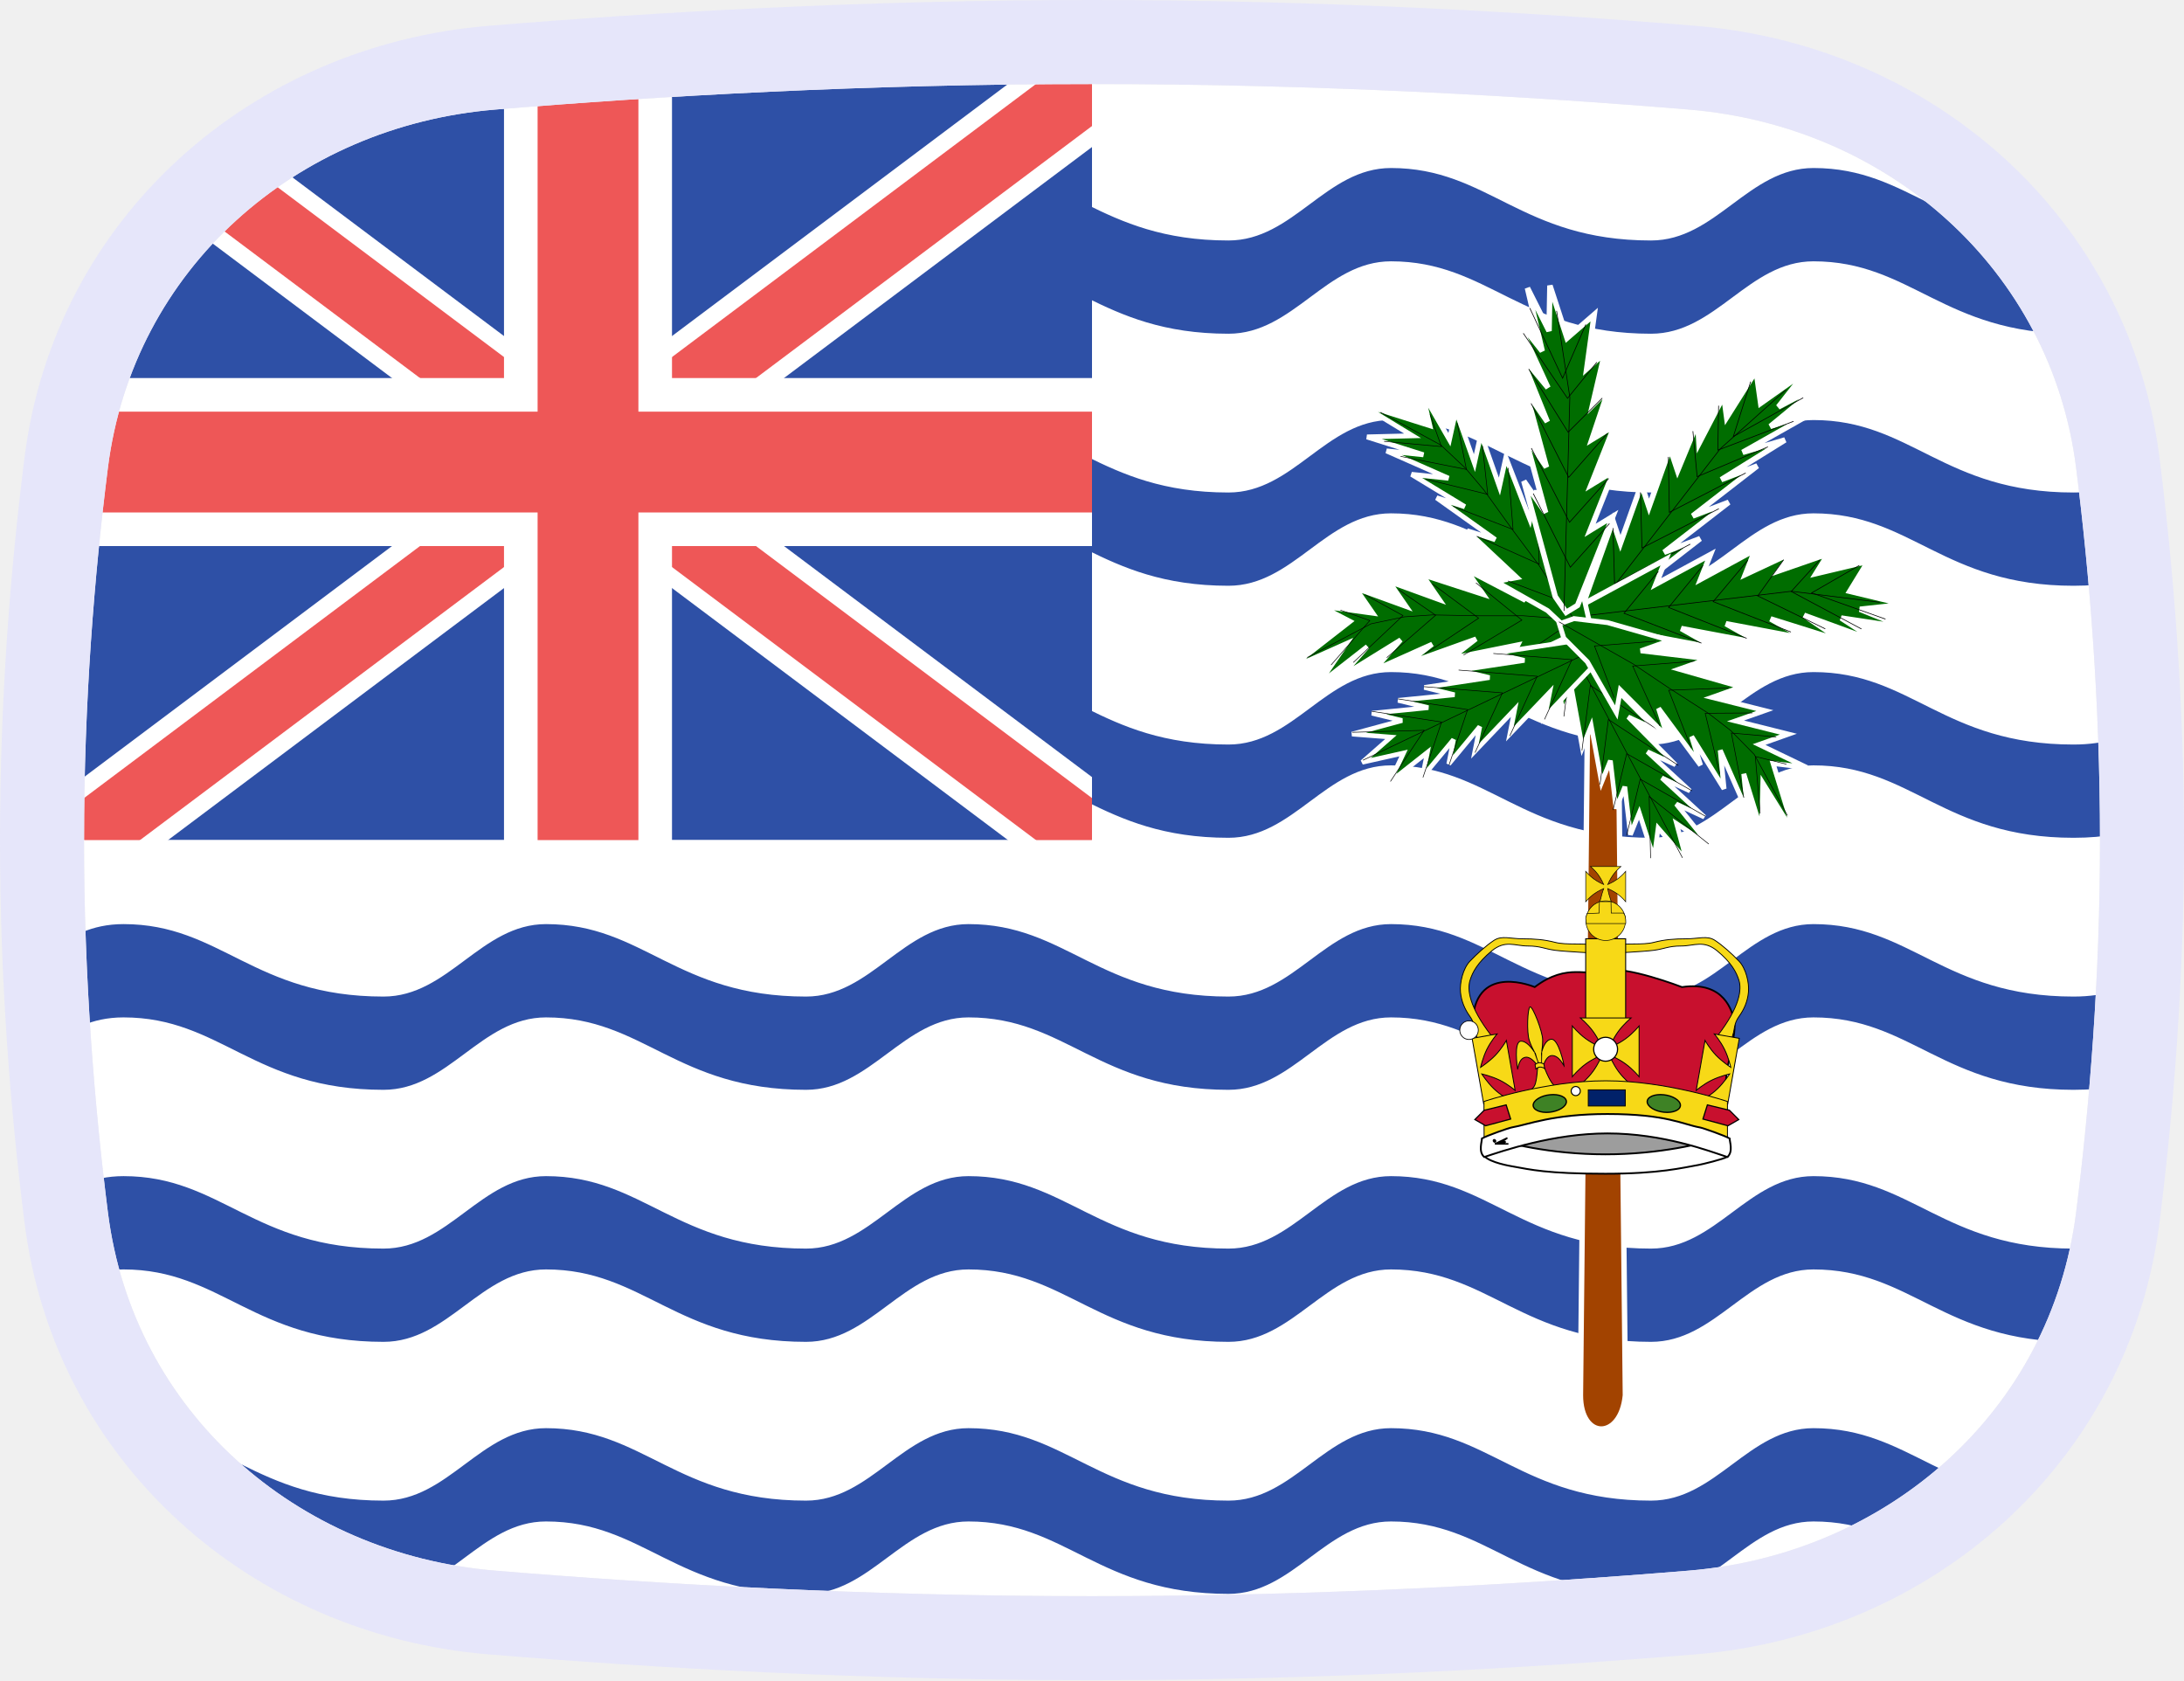
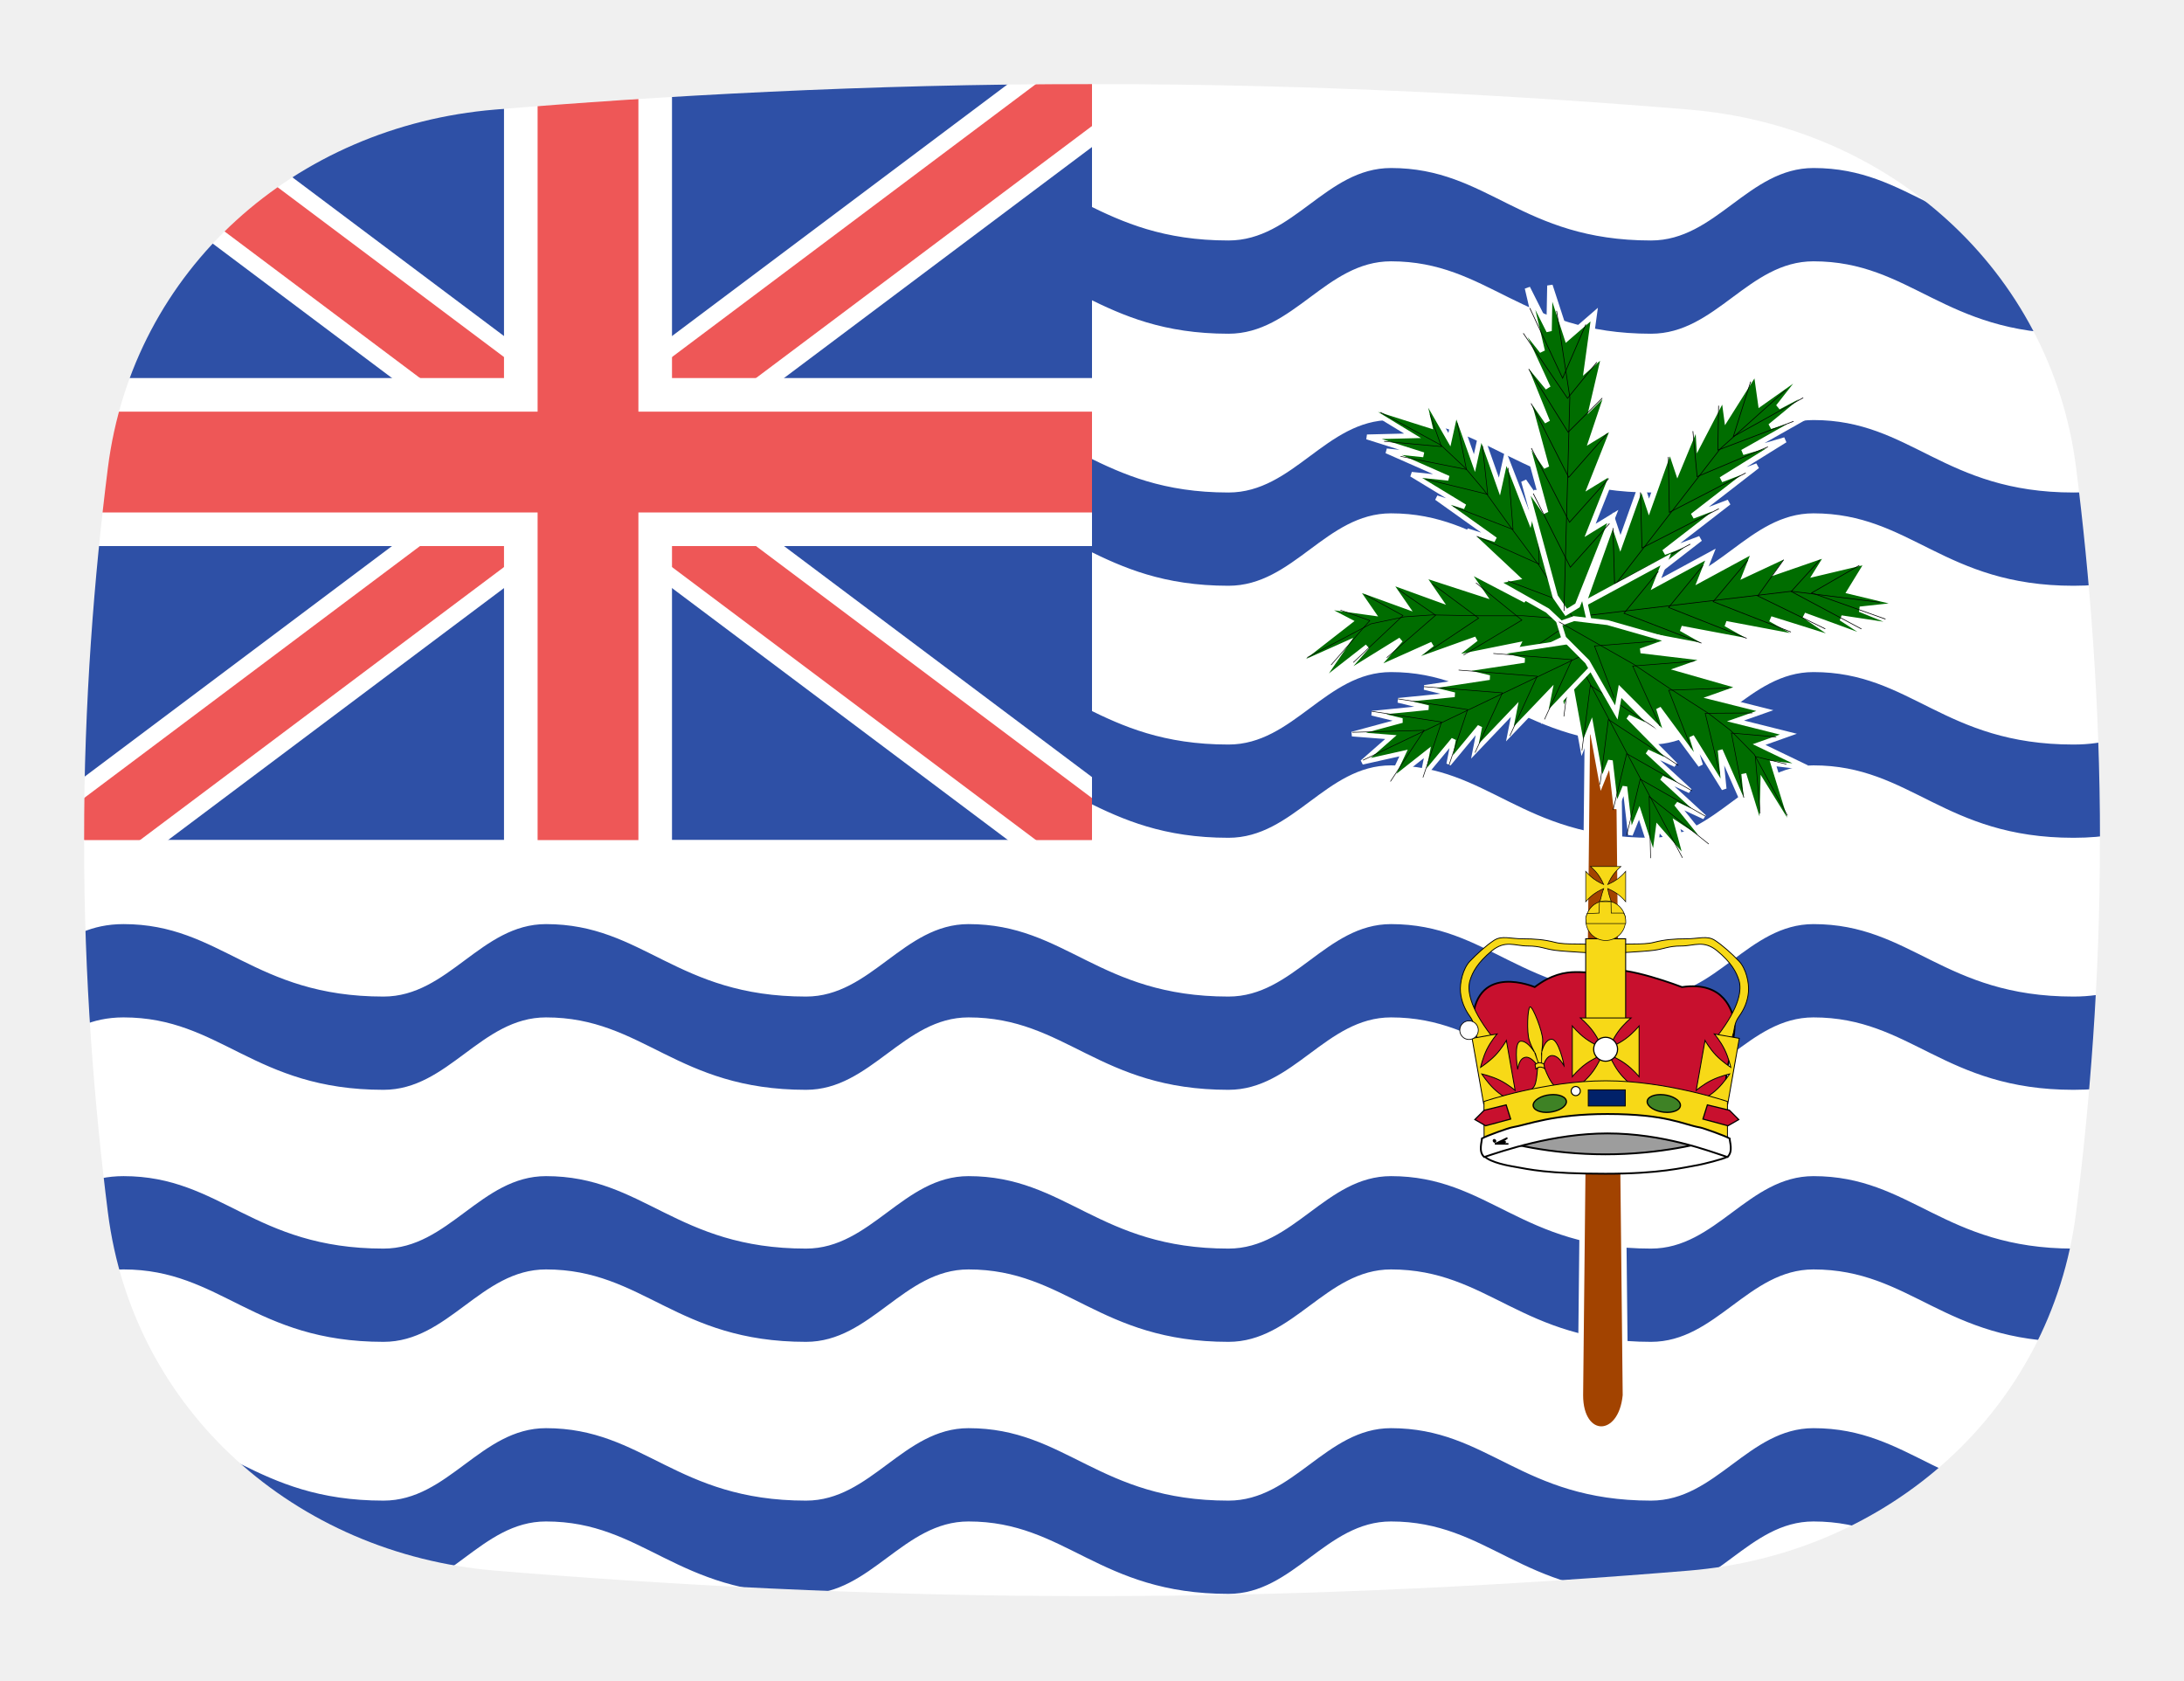
<svg xmlns="http://www.w3.org/2000/svg" width="52" height="40" viewBox="0 0 52 40" fill="none">
  <mask id="mask0_1_40176" style="mask-type:alpha" maskUnits="userSpaceOnUse" x="2" y="2" width="48" height="36">
    <path d="M2.569 11.136C3.167 6.412 7.042 3.002 11.786 2.609C15.641 2.289 20.62 2 26 2C31.38 2 36.359 2.289 40.214 2.609C44.959 3.002 48.833 6.412 49.431 11.136C49.752 13.676 50 16.704 50 20C50 23.296 49.752 26.324 49.431 28.864C48.833 33.587 44.959 36.998 40.214 37.391C36.359 37.711 31.38 38 26 38C20.62 38 15.641 37.711 11.786 37.391C7.042 36.998 3.167 33.587 2.569 28.864C2.248 26.324 2 23.296 2 20C2 16.704 2.248 13.676 2.569 11.136Z" fill="#00D0BF" />
  </mask>
  <g mask="url(#mask0_1_40176)">
    <rect x="2" y="2" width="48" height="36" fill="white" />
    <path d="M52 34.555C51.417 34.906 50.917 35.725 49.369 35.725C46.274 35.725 45.5 34 43.178 34C41.631 34 40.857 35.725 39.31 35.725C36.214 35.725 35.441 34 33.119 34C31.572 34 30.798 35.725 29.25 35.725C26.155 35.725 25.381 34 23.06 34C21.512 34 20.738 35.725 19.191 35.725C16.095 35.725 15.322 34 13 34C11.452 34 10.678 35.725 9.131 35.725C6.036 35.725 5.262 34 2.941 34C1.393 34 0.929 35.229 0 35.229V37.45C0.929 37.45 1.393 36.221 2.941 36.221C5.262 36.221 6.036 37.945 9.131 37.945C10.678 37.945 11.452 36.221 13 36.221C15.321 36.221 16.095 37.945 19.191 37.945C20.738 37.945 21.512 36.221 23.06 36.221C25.381 36.221 26.155 37.945 29.25 37.945C30.798 37.945 31.572 36.221 33.119 36.221C35.441 36.221 36.214 37.945 39.31 37.945C40.857 37.945 41.631 36.221 43.178 36.221C45.5 36.221 46.274 37.945 49.369 37.945C50.917 37.945 51.417 37.456 52 37.106V34.555Z" fill="#2E50A6" />
    <path d="M52 28.555C51.417 28.906 50.917 29.725 49.369 29.725C46.274 29.725 45.5 28 43.178 28C41.631 28 40.857 29.725 39.31 29.725C36.214 29.725 35.441 28 33.119 28C31.572 28 30.798 29.725 29.25 29.725C26.155 29.725 25.381 28 23.06 28C21.512 28 20.738 29.725 19.191 29.725C16.095 29.725 15.322 28 13 28C11.452 28 10.678 29.725 9.131 29.725C6.036 29.725 5.262 28 2.941 28C1.393 28 0.929 29.229 0 29.229V31.45C0.929 31.45 1.393 30.221 2.941 30.221C5.262 30.221 6.036 31.945 9.131 31.945C10.678 31.945 11.452 30.221 13 30.221C15.321 30.221 16.095 31.945 19.191 31.945C20.738 31.945 21.512 30.221 23.06 30.221C25.381 30.221 26.155 31.945 29.25 31.945C30.798 31.945 31.572 30.221 33.119 30.221C35.441 30.221 36.214 31.945 39.31 31.945C40.857 31.945 41.631 30.221 43.178 30.221C45.5 30.221 46.274 31.945 49.369 31.945C50.917 31.945 51.417 31.456 52 31.106V28.555Z" fill="#2E50A6" />
    <path d="M52 22.555C51.417 22.906 50.917 23.725 49.369 23.725C46.274 23.725 45.5 22 43.178 22C41.631 22 40.857 23.725 39.31 23.725C36.214 23.725 35.441 22 33.119 22C31.572 22 30.798 23.725 29.25 23.725C26.155 23.725 25.381 22 23.06 22C21.512 22 20.738 23.725 19.191 23.725C16.095 23.725 15.322 22 13 22C11.452 22 10.678 23.725 9.131 23.725C6.036 23.725 5.262 22 2.941 22C1.393 22 0.929 23.229 0 23.229V25.45C0.929 25.45 1.393 24.221 2.941 24.221C5.262 24.221 6.036 25.945 9.131 25.945C10.678 25.945 11.452 24.221 13 24.221C15.321 24.221 16.095 25.945 19.191 25.945C20.738 25.945 21.512 24.221 23.06 24.221C25.381 24.221 26.155 25.945 29.25 25.945C30.798 25.945 31.572 24.221 33.119 24.221C35.441 24.221 36.214 25.945 39.31 25.945C40.857 25.945 41.631 24.221 43.178 24.221C45.5 24.221 46.274 25.945 49.369 25.945C50.917 25.945 51.417 25.456 52 25.106V22.555Z" fill="#2E50A6" />
    <path d="M52 16.555C51.417 16.906 50.917 17.725 49.369 17.725C46.274 17.725 45.5 16 43.178 16C41.631 16 40.857 17.725 39.31 17.725C36.214 17.725 35.441 16 33.119 16C31.572 16 30.798 17.725 29.25 17.725C26.155 17.725 25.381 16 23.06 16C21.512 16 20.738 17.725 19.191 17.725C16.095 17.725 15.322 16 13 16C11.452 16 10.678 17.725 9.131 17.725C6.036 17.725 5.262 16 2.941 16C1.393 16 0.929 17.229 0 17.229V19.45C0.929 19.45 1.393 18.221 2.941 18.221C5.262 18.221 6.036 19.945 9.131 19.945C10.678 19.945 11.452 18.221 13 18.221C15.321 18.221 16.095 19.945 19.191 19.945C20.738 19.945 21.512 18.221 23.06 18.221C25.381 18.221 26.155 19.945 29.25 19.945C30.798 19.945 31.572 18.221 33.119 18.221C35.441 18.221 36.214 19.945 39.31 19.945C40.857 19.945 41.631 18.221 43.178 18.221C45.5 18.221 46.274 19.945 49.369 19.945C50.917 19.945 51.417 19.456 52 19.106V16.555Z" fill="#2E50A6" />
    <path d="M52 10.555C51.417 10.906 50.917 11.725 49.369 11.725C46.274 11.725 45.5 10 43.178 10C41.631 10 40.857 11.725 39.31 11.725C36.214 11.725 35.441 10 33.119 10C31.572 10 30.798 11.725 29.25 11.725C26.155 11.725 25.381 10 23.06 10C21.512 10 20.738 11.725 19.191 11.725C16.095 11.725 15.322 10 13 10C11.452 10 10.678 11.725 9.131 11.725C6.036 11.725 5.262 10 2.941 10C1.393 10 0.929 11.229 0 11.229V13.45C0.929 13.45 1.393 12.221 2.941 12.221C5.262 12.221 6.036 13.945 9.131 13.945C10.678 13.945 11.452 12.221 13 12.221C15.321 12.221 16.095 13.945 19.191 13.945C20.738 13.945 21.512 12.221 23.06 12.221C25.381 12.221 26.155 13.945 29.25 13.945C30.798 13.945 31.572 12.221 33.119 12.221C35.441 12.221 36.214 13.945 39.31 13.945C40.857 13.945 41.631 12.221 43.178 12.221C45.5 12.221 46.274 13.945 49.369 13.945C50.917 13.945 51.417 13.457 52 13.106V10.555Z" fill="#2E50A6" />
    <path d="M52 4.555C51.417 4.906 50.917 5.725 49.369 5.725C46.274 5.725 45.5 4 43.178 4C41.631 4 40.857 5.725 39.31 5.725C36.214 5.725 35.441 4 33.119 4C31.572 4 30.798 5.725 29.25 5.725C26.155 5.725 25.381 4 23.06 4C21.512 4 20.738 5.725 19.191 5.725C16.095 5.725 15.322 4 13 4C11.452 4 10.678 5.725 9.131 5.725C6.036 5.725 5.262 4 2.941 4C1.393 4 0.929 5.229 0 5.229V7.45C0.929 7.45 1.393 6.221 2.941 6.221C5.262 6.221 6.036 7.945 9.131 7.945C10.678 7.945 11.452 6.221 13 6.221C15.321 6.221 16.095 7.945 19.191 7.945C20.738 7.945 21.512 6.221 23.06 6.221C25.381 6.221 26.155 7.945 29.25 7.945C30.798 7.945 31.572 6.221 33.119 6.221C35.441 6.221 36.214 7.945 39.31 7.945C40.857 7.945 41.631 6.221 43.178 6.221C45.5 6.221 46.274 7.945 49.369 7.945C50.917 7.945 51.417 7.457 52 7.106V4.555Z" fill="#2E50A6" />
    <path d="M37.843 12.855L37.629 33.217C37.629 34.289 38.598 34.289 38.7 33.217L38.486 12.855H37.843Z" fill="#A24300" stroke="white" stroke-width="0.129" />
    <path d="M40.157 20.491L39.479 19.714L39.382 20.442L39.03 19.352L38.819 19.872L38.687 18.73L38.476 19.25L38.343 18.108L38.132 18.628L37.886 17.278L37.675 17.799L37.428 16.448L37.217 16.969L36.97 15.619L36.847 14.944L36.952 14.684L37.287 14.838L37.85 15.408L38.977 16.547L38.308 16.237L39.434 17.376L38.766 17.067L39.892 18.206L39.223 17.896L40.236 18.828L39.567 18.519L40.579 19.45L39.91 19.141L40.702 20.125L39.919 19.609L40.157 20.491Z" fill="#006D00" stroke="white" stroke-width="0.112" />
    <path d="M40.059 20.422L37.05 14.752" stroke="black" stroke-width="0.014" />
    <path d="M39.102 16.604L37.436 15.509L37.235 17.057" stroke="black" stroke-width="0.014" />
    <path d="M39.532 17.413L37.865 16.319L37.665 17.867" stroke="black" stroke-width="0.014" />
    <path d="M39.962 18.223L38.295 17.129L38.095 18.677" stroke="black" stroke-width="0.014" />
    <path d="M40.285 18.826L38.731 17.942L38.406 19.285" stroke="black" stroke-width="0.014" />
    <path d="M40.607 19.433L39.053 18.549L38.729 19.892" stroke="black" stroke-width="0.014" />
    <path d="M40.685 20.094L39.266 18.962L39.3 20.43" stroke="black" stroke-width="0.014" />
    <path d="M43.021 8.822L41.921 9.601L41.812 8.825L41.111 9.937L41.042 9.421L40.452 10.556L40.421 10.047L39.942 11.205L39.762 10.665L39.261 12.07L39.082 11.531L38.581 12.935L38.402 12.396L37.901 13.801L37.651 14.503L37.741 14.773L38.171 14.61L38.941 14.015L40.48 12.823L39.621 13.149L41.16 11.958L40.301 12.284L41.84 11.092L40.981 11.418L42.5 10.474L41.491 10.769L43.12 9.848L42.15 10.151L43.371 9.145L42.341 9.688L43.021 8.822Z" fill="#006D00" stroke="white" stroke-width="0.13" />
    <path d="M42.526 9.276L40.959 10.683L37.828 14.732" stroke="black" stroke-width="0.016" />
    <path d="M40.246 12.954L38.442 13.894L38.405 12.571" stroke="black" stroke-width="0.016" />
    <path d="M40.925 12.111L39.095 13.046L39.058 11.722" stroke="black" stroke-width="0.016" />
    <path d="M41.564 11.26L39.747 12.197L39.723 10.877" stroke="black" stroke-width="0.016" />
    <path d="M42.093 10.638L40.408 11.348L40.307 10.265" stroke="black" stroke-width="0.016" />
    <path d="M42.704 10.03L40.901 10.716L40.919 9.658" stroke="black" stroke-width="0.016" />
    <path d="M42.934 9.469L41.269 10.394L41.683 9.085" stroke="black" stroke-width="0.016" />
    <path d="M30.674 15.94L32.144 14.794L31.438 14.425L32.688 14.599L32.276 14.002L33.482 14.44L33.07 13.842L34.276 14.28L33.864 13.682L35.32 14.155L34.908 13.557L36.32 14.294L35.908 13.696L37.364 14.169L38.07 14.537L38.276 14.836L37.981 15.066L37.188 15.225L35.894 15.856L36.144 15.35L34.556 15.67L35.144 15.211L33.512 15.795L34.1 15.336L32.718 15.954L33.35 15.232L31.924 16.114L32.556 15.392L31.38 16.309L32.056 15.322L30.674 15.94Z" fill="#006D00" stroke="white" stroke-width="0.117" />
    <path d="M31.123 15.653L32.637 14.853L33.435 14.685L34.099 14.639L35.239 14.66L36.268 14.659L38.3 14.814" stroke="black" stroke-width="0.014" />
    <path d="M36.12 15.688L37.251 14.92L36.156 14.033" stroke="black" stroke-width="0.014" />
    <path d="M34.847 15.594L36.235 14.762L35.142 13.876" stroke="black" stroke-width="0.014" />
    <path d="M33.928 15.568L35.205 14.716L34.099 13.897" stroke="black" stroke-width="0.014" />
    <path d="M32.222 15.771L33.404 14.655L32.499 14.158" stroke="black" stroke-width="0.014" />
    <path d="M31.692 15.832L32.614 14.773L31.916 14.525" stroke="black" stroke-width="0.014" />
    <path d="M33.018 15.657L34.182 14.647L33.296 14.035" stroke="black" stroke-width="0.014" />
    <path d="M45.348 14.39L44.042 14.077L44.481 13.361L43.238 13.656L43.533 13.182L42.354 13.59L42.672 13.155L41.557 13.676L41.788 13.089L40.493 13.79L40.724 13.204L39.429 13.905L39.661 13.319L38.366 14.02L37.718 14.37L37.603 14.664L38.019 14.899L38.967 15.078L40.862 15.435L40.03 14.963L41.926 15.32L41.094 14.849L42.99 15.206L42.157 14.734L43.874 15.272L42.955 14.648L44.735 15.298L43.839 14.714L45.383 14.948L44.285 14.505L45.348 14.39Z" fill="#006D00" stroke="white" stroke-width="0.13" />
    <path d="M44.756 14.339L42.653 14.076L37.61 14.674" stroke="black" stroke-width="0.016" />
    <path d="M40.511 15.311L38.667 14.6L39.485 13.602" stroke="black" stroke-width="0.016" />
    <path d="M41.587 15.196L39.728 14.461L40.547 13.463" stroke="black" stroke-width="0.016" />
    <path d="M42.641 15.046L40.79 14.323L41.615 13.337" stroke="black" stroke-width="0.016" />
    <path d="M43.459 14.971L41.852 14.187L42.468 13.326" stroke="black" stroke-width="0.016" />
    <path d="M44.32 14.973L42.648 14.081L43.33 13.329" stroke="black" stroke-width="0.016" />
    <path d="M44.893 14.739L43.134 14.115L44.27 13.46" stroke="black" stroke-width="0.016" />
    <path d="M32.365 9.604L34.044 10.135L33.861 9.337L34.51 10.467L34.663 9.775L35.106 11.025L35.259 10.333L35.701 11.583L35.854 10.892L36.427 12.368L36.58 11.676L36.946 13.272L37.099 12.58L37.671 14.056L37.854 14.854L37.778 15.2L37.442 15.094L36.846 14.536L35.625 13.845L36.121 13.751L34.93 12.635L35.602 12.847L34.205 11.851L34.876 12.063L33.609 11.293L34.487 11.385L33.013 10.735L33.892 10.827L32.548 10.402L33.632 10.375L32.365 9.604Z" fill="#006D00" stroke="white" stroke-width="0.117" />
    <path d="M32.868 9.815L34.306 10.596L34.898 11.152L35.331 11.666L36.008 12.607L36.633 13.444L37.764 15.186" stroke="black" stroke-width="0.014" />
    <path d="M35.901 13.831L37.174 14.312L37.115 12.813" stroke="black" stroke-width="0.014" />
    <path d="M35.162 12.766L36.648 13.431L36.589 11.93" stroke="black" stroke-width="0.014" />
    <path d="M34.598 12.053L36.025 12.606L35.909 11.14" stroke="black" stroke-width="0.014" />
    <path d="M33.347 10.865L34.915 11.176L34.694 10.074" stroke="black" stroke-width="0.014" />
    <path d="M32.956 10.508L34.319 10.632L34.049 9.866" stroke="black" stroke-width="0.014" />
    <path d="M33.942 11.407L35.422 11.769L35.296 10.611" stroke="black" stroke-width="0.014" />
    <path d="M32.435 18.147L33.418 17.927L33.095 18.613L33.985 17.912L33.87 18.495L34.609 17.605L34.494 18.188L35.233 17.298L35.118 17.882L36.065 16.889L35.95 17.472L36.898 16.48L36.783 17.063L37.73 16.071L38.204 15.574L38.261 15.283L37.903 15.195L37.128 15.313L35.578 15.548L36.295 15.722L34.746 15.957L35.463 16.131L33.914 16.366L34.631 16.54L33.289 16.673L34.007 16.847L32.665 16.98L33.383 17.154L32.192 17.476L33.117 17.548L32.435 18.147Z" fill="#006D00" stroke="white" stroke-width="0.112" />
    <path d="M32.452 18.098L38.244 15.332" stroke="black" stroke-width="0.014" />
    <path d="M35.556 15.557L37.427 15.705L36.774 17.126" stroke="black" stroke-width="0.014" />
    <path d="M34.729 15.952L36.599 16.1L35.947 17.521" stroke="black" stroke-width="0.014" />
    <path d="M33.902 16.347L35.772 16.495L35.12 17.917" stroke="black" stroke-width="0.014" />
    <path d="M33.281 16.638L34.944 16.893L34.501 18.213" stroke="black" stroke-width="0.014" />
    <path d="M32.66 16.934L34.323 17.189L33.88 18.509" stroke="black" stroke-width="0.014" />
    <path d="M32.195 17.434L33.909 17.386L33.106 18.604" stroke="black" stroke-width="0.014" />
    <path d="M36.903 6.798L37.311 8.05L37.957 7.49L37.779 8.781L38.207 8.406L37.916 9.652L38.304 9.262L37.901 10.463L38.441 10.133L37.881 11.545L38.421 11.215L37.86 12.626L38.4 12.296L37.84 13.708L37.56 14.413L37.29 14.578L37.03 14.203L36.781 13.286L36.282 11.453L36.801 12.205L36.302 10.372L36.821 11.123L36.322 9.291L36.842 10.042L36.185 8.419L36.857 9.231L36.088 7.563L36.72 8.359L36.368 6.857L36.882 7.879L36.903 6.798Z" fill="#006D00" stroke="white" stroke-width="0.13" />
    <path d="M37.062 7.401L37.377 9.456L37.238 14.543" stroke="black" stroke-width="0.016" />
    <path d="M36.506 11.75L37.389 13.504L38.32 12.464" stroke="black" stroke-width="0.016" />
    <path d="M36.461 10.669L37.37 12.434L38.301 11.393" stroke="black" stroke-width="0.016" />
    <path d="M36.455 9.604L37.35 11.364L38.269 10.318" stroke="black" stroke-width="0.016" />
    <path d="M36.398 8.785L37.336 10.289L38.149 9.477" stroke="black" stroke-width="0.016" />
    <path d="M36.269 7.934L37.322 9.483L38.019 8.624" stroke="black" stroke-width="0.016" />
    <path d="M36.424 7.335L37.205 9.004L37.758 7.724" stroke="black" stroke-width="0.016" />
    <path d="M42.745 19.888L42.216 18.176L43.019 18.272L41.883 17.725L42.58 17.478L41.322 17.163L42.02 16.917L40.762 16.602L41.459 16.355L39.975 15.931L40.672 15.685L39.066 15.494L39.763 15.247L38.278 14.823L37.475 14.727L37.127 14.851L37.233 15.193L37.793 15.754L38.484 16.961L38.58 16.425L39.701 17.547L39.489 16.863L40.489 18.218L40.277 17.534L41.049 18.779L40.958 17.862L41.609 19.34L41.519 18.423L41.942 19.792L41.973 18.642L42.745 19.888Z" fill="#006D00" stroke="white" stroke-width="0.117" />
    <path d="M42.558 19.415L41.768 17.961L41.206 17.39L40.685 16.988L39.731 16.375L38.883 15.806L37.117 14.803" stroke="black" stroke-width="0.014" />
    <path d="M38.431 16.61L37.964 15.378L39.429 15.263" stroke="black" stroke-width="0.014" />
    <path d="M39.518 17.279L38.874 15.856L40.339 15.741" stroke="black" stroke-width="0.014" />
    <path d="M40.268 17.811L39.731 16.432L41.164 16.378" stroke="black" stroke-width="0.014" />
    <path d="M41.52 18.991L41.223 17.451L42.292 17.546" stroke="black" stroke-width="0.014" />
    <path d="M41.909 19.363L41.793 18.01L42.535 18.193" stroke="black" stroke-width="0.014" />
    <path d="M40.948 18.426L40.6 16.981L41.724 16.973" stroke="black" stroke-width="0.014" />
    <path d="M35.731 27.151L38.228 26.703L40.829 27.151L39.622 27.653L37.396 27.689L35.731 27.151Z" fill="#9D9D9D" stroke="black" stroke-width="0.026" />
    <path d="M38.247 23.117C37.811 23.268 37.327 22.903 36.541 23.499C36.541 23.499 35.169 22.912 35.064 24.269C35.06 24.324 35.282 24.655 35.312 24.631C35.485 24.499 35.23 24.759 35.23 24.797C35.23 24.835 35.256 24.856 35.264 24.873C35.273 24.89 35.294 24.915 35.298 24.987C35.302 25.059 35.142 25.254 35.21 25.326C35.277 25.397 35.281 25.604 35.281 25.663C35.281 25.722 35.324 25.886 35.353 25.92C35.383 25.954 35.433 26.038 35.433 26.11C35.433 26.181 35.463 26.38 35.45 26.43C35.437 26.481 35.526 26.544 35.606 26.569C35.686 26.594 36.719 26.612 38.169 26.587C39.62 26.562 40.103 26.791 40.703 26.573C40.795 26.54 40.812 26.464 40.804 26.422C40.795 26.38 40.804 26.245 40.829 26.211C40.854 26.177 41.023 25.907 40.989 25.857C41.021 25.828 41.257 25.994 41.107 25.846C41.068 25.808 41.128 25.41 41.149 25.326C41.17 25.242 41.202 25.084 41.241 25.054C41.28 25.025 41.175 24.915 41.182 24.896C41.19 24.876 41.218 24.814 41.258 24.786C41.258 24.786 41.331 24.443 41.286 24.274C41.241 24.106 41.076 23.347 40.047 23.499C40.047 23.499 38.671 22.97 38.247 23.117Z" fill="#C8102E" stroke="black" stroke-width="0.041" />
    <path d="M36.43 23.97C36.37 23.992 36.346 24.579 36.412 24.771C36.457 24.904 36.508 24.995 36.537 25.051C36.478 24.958 36.345 24.779 36.209 24.787C36.038 24.798 36.123 25.412 36.135 25.451C36.135 25.451 36.135 25.451 36.135 25.451C36.135 25.451 36.135 25.452 36.135 25.452C36.135 25.452 36.136 25.452 36.136 25.452C36.141 25.437 36.166 25.179 36.335 25.169C36.446 25.162 36.559 25.3 36.601 25.359C36.605 25.378 36.608 25.397 36.612 25.416C36.597 25.475 36.605 25.613 36.558 25.791C36.501 26.005 36.218 26.044 36.17 26.049L36.79 26.01C36.791 26.01 36.792 26.01 36.792 26.01C36.792 26.01 36.793 26.01 36.793 26.01C36.794 26.01 36.794 26.01 36.795 26.01L37.416 25.971C37.367 25.972 37.071 25.969 36.941 25.766C36.833 25.599 36.798 25.463 36.763 25.406C36.76 25.387 36.757 25.369 36.753 25.35C36.774 25.286 36.836 25.137 36.947 25.13C37.117 25.119 37.23 25.368 37.241 25.382C37.241 25.382 37.241 25.382 37.241 25.382C37.241 25.382 37.241 25.381 37.241 25.381C37.241 25.381 37.241 25.381 37.241 25.381C37.239 25.341 37.109 24.731 36.938 24.741C36.801 24.75 36.734 24.942 36.708 25.04C36.718 24.982 36.731 24.861 36.73 24.751C36.727 24.552 36.497 23.966 36.433 23.97C36.432 23.97 36.431 23.97 36.43 23.97ZM36.54 25.055C36.546 25.064 36.551 25.073 36.556 25.08C36.556 25.08 36.573 25.14 36.573 25.14C36.573 25.142 36.643 25.346 36.643 25.348C36.638 25.34 36.546 25.067 36.54 25.055ZM36.707 25.044C36.705 25.056 36.708 25.336 36.706 25.344C36.705 25.343 36.701 25.073 36.701 25.071C36.701 25.071 36.706 25.132 36.706 25.132C36.708 25.124 36.705 25.054 36.707 25.044Z" fill="#F7D917" stroke="black" stroke-width="0.021" />
    <path d="M36.549 25.345C36.549 25.345 36.595 25.303 36.647 25.3C36.7 25.296 36.759 25.332 36.759 25.332L36.778 25.436C36.778 25.436 36.718 25.4 36.666 25.404C36.613 25.407 36.568 25.449 36.568 25.449L36.549 25.345Z" fill="#F7D917" stroke="black" stroke-width="0.021" />
    <path d="M35.245 24.986L35.512 24.661C35.512 24.661 35.536 24.693 35.512 24.661C34.965 23.954 34.938 23.549 34.999 23.344C35.06 23.139 35.184 22.916 35.512 22.642C35.84 22.369 36.066 22.521 36.374 22.521C36.681 22.521 36.764 22.589 37.03 22.624C37.297 22.658 38.014 22.692 38.014 22.692V22.504C38.014 22.504 38.043 22.509 38.014 22.504C37.697 22.445 37.297 22.504 37.03 22.435C36.764 22.367 36.538 22.35 36.251 22.35C35.964 22.35 35.758 22.266 35.573 22.386C35.389 22.506 35.163 22.711 34.999 22.882C34.835 23.053 34.753 23.395 34.773 23.617C34.794 23.84 34.876 24.028 34.999 24.199C35.122 24.37 35.102 24.507 35.143 24.627C35.184 24.747 35.245 25.003 35.245 24.986Z" fill="#F7D917" stroke="black" stroke-width="0.02" />
    <path d="M41.159 24.986L40.892 24.661C40.867 24.693 40.892 24.661 40.892 24.661C41.439 23.954 41.466 23.549 41.405 23.344C41.343 23.139 41.22 22.916 40.892 22.642C40.564 22.369 40.338 22.521 40.03 22.521C39.722 22.521 39.64 22.589 39.374 22.624C39.107 22.658 38.389 22.692 38.389 22.692V22.504C38.361 22.509 38.389 22.504 38.389 22.504C38.706 22.445 39.107 22.504 39.374 22.435C39.64 22.367 39.866 22.35 40.153 22.35C40.44 22.35 40.646 22.266 40.831 22.386C41.015 22.506 41.241 22.711 41.405 22.882C41.569 23.053 41.651 23.395 41.63 23.617C41.61 23.84 41.528 24.028 41.405 24.199C41.282 24.37 41.302 24.507 41.261 24.627C41.22 24.747 41.159 25.003 41.159 24.986Z" fill="#F7D917" stroke="black" stroke-width="0.02" />
    <path d="M37.755 22.349H38.706V24.299H37.755V22.349Z" fill="#F7D917" stroke="black" stroke-width="0.023" />
    <path d="M37.87 20.629C37.87 20.629 37.972 20.713 38.05 20.82C38.129 20.927 38.184 21.058 38.184 21.058C38.184 21.058 38.053 21.003 37.946 20.924C37.839 20.846 37.755 20.744 37.755 20.744V21.467C37.755 21.467 37.839 21.365 37.946 21.286C38.053 21.208 38.184 21.153 38.184 21.153C38.184 21.153 38.142 21.261 38.114 21.391C38.09 21.508 37.889 21.778 37.889 21.778L38.475 21.817C38.475 21.817 38.378 21.508 38.339 21.391C38.296 21.265 38.279 21.153 38.279 21.153C38.279 21.153 38.41 21.208 38.517 21.286C38.624 21.365 38.707 21.467 38.707 21.467V20.744C38.707 20.744 38.624 20.846 38.517 20.924C38.41 21.003 38.279 21.058 38.279 21.058C38.279 21.058 38.334 20.927 38.412 20.82C38.491 20.713 38.593 20.629 38.593 20.629H37.87Z" fill="#F7D917" stroke="black" stroke-width="0.014" />
    <path d="M38.703 21.919C38.703 22.044 38.653 22.164 38.564 22.252C38.476 22.341 38.356 22.39 38.231 22.39C38.106 22.39 37.986 22.341 37.897 22.252C37.809 22.164 37.759 22.044 37.759 21.919C37.759 21.794 37.809 21.674 37.897 21.585C37.986 21.497 38.106 21.447 38.231 21.447C38.356 21.447 38.476 21.497 38.564 21.585C38.653 21.674 38.703 21.794 38.703 21.919Z" fill="#F7D917" stroke="black" stroke-width="0.014" />
    <path d="M37.77 21.987H38.708C38.708 21.987 38.722 21.805 38.654 21.737C38.588 21.737 38.362 21.737 38.362 21.737L38.357 21.465H38.249H38.081L38.076 21.737C38.076 21.737 37.88 21.747 37.79 21.747C37.749 21.858 37.755 21.867 37.755 21.867L37.77 21.987Z" fill="#F7D917" stroke="black" stroke-width="0.014" />
    <path d="M37.627 24.234C37.627 24.234 37.798 24.373 37.929 24.552C38.06 24.731 38.151 24.949 38.151 24.949C38.151 24.949 37.933 24.858 37.754 24.727C37.575 24.596 37.436 24.425 37.436 24.425V25.633C37.436 25.633 37.575 25.462 37.754 25.331C37.933 25.2 38.151 25.108 38.151 25.108C38.151 25.108 38.06 25.327 37.929 25.506C37.798 25.685 37.627 25.824 37.627 25.824H38.835C38.835 25.824 38.664 25.685 38.533 25.506C38.402 25.327 38.31 25.108 38.31 25.108C38.31 25.108 38.529 25.2 38.708 25.331C38.887 25.462 39.026 25.633 39.026 25.633V24.425C39.026 24.425 38.887 24.596 38.708 24.727C38.529 24.858 38.31 24.949 38.31 24.949C38.31 24.949 38.402 24.731 38.533 24.552C38.664 24.373 38.835 24.234 38.835 24.234H37.627Z" fill="#F7D917" stroke="black" stroke-width="0.021" />
    <path d="M35.326 26.285L35.921 26.18C35.921 26.18 35.728 26.073 35.568 25.92C35.408 25.766 35.28 25.567 35.28 25.567C35.28 25.567 35.511 25.619 35.71 25.717C35.909 25.815 36.075 25.959 36.075 25.959L35.866 24.769C35.866 24.769 35.758 24.962 35.605 25.122C35.452 25.282 35.252 25.41 35.252 25.41C35.252 25.41 35.304 25.179 35.402 24.98C35.501 24.781 35.645 24.615 35.645 24.615L35.05 24.72L35.326 26.285Z" fill="#F7D917" stroke="black" stroke-width="0.021" />
    <path d="M40.817 24.615C40.817 24.615 40.961 24.781 41.059 24.98C41.157 25.179 41.21 25.41 41.21 25.41C41.21 25.41 41.01 25.282 40.857 25.122C40.703 24.962 40.596 24.769 40.596 24.769L40.386 25.959C40.386 25.959 40.553 25.815 40.752 25.717C40.951 25.619 41.182 25.567 41.182 25.567C41.182 25.567 41.054 25.766 40.894 25.92C40.734 26.073 40.541 26.18 40.541 26.18L41.136 26.285L41.412 24.72L40.817 24.615Z" fill="#F7D917" stroke="black" stroke-width="0.021" />
    <path d="M35.332 26.223L35.336 27.09C35.336 27.09 36.785 26.597 38.233 26.597C39.681 26.597 41.13 27.09 41.13 27.09V26.223C41.13 26.223 39.68 25.73 38.231 25.73C36.781 25.73 35.332 26.223 35.332 26.223Z" fill="#F7D917" stroke="black" stroke-width="0.021" />
    <path d="M35.198 24.525C35.198 24.554 35.192 24.583 35.181 24.61C35.17 24.637 35.154 24.661 35.134 24.682C35.113 24.703 35.089 24.719 35.062 24.73C35.035 24.741 35.006 24.747 34.977 24.747C34.948 24.747 34.919 24.741 34.892 24.73C34.865 24.719 34.841 24.703 34.821 24.682C34.8 24.661 34.784 24.637 34.773 24.61C34.762 24.583 34.756 24.554 34.757 24.525C34.756 24.495 34.762 24.467 34.773 24.44C34.784 24.413 34.8 24.388 34.821 24.367C34.841 24.347 34.865 24.33 34.892 24.319C34.919 24.308 34.948 24.302 34.977 24.302C35.006 24.302 35.035 24.308 35.062 24.319C35.089 24.33 35.113 24.347 35.134 24.367C35.154 24.388 35.17 24.413 35.181 24.44C35.192 24.467 35.198 24.495 35.198 24.525Z" fill="white" stroke="black" stroke-width="0.018" />
    <path d="M38.514 24.979C38.514 25.054 38.484 25.127 38.43 25.18C38.377 25.234 38.304 25.264 38.229 25.264C38.153 25.264 38.081 25.234 38.027 25.18C37.974 25.127 37.944 25.054 37.944 24.979C37.944 24.903 37.974 24.831 38.027 24.777C38.081 24.724 38.153 24.694 38.229 24.694C38.304 24.694 38.377 24.724 38.43 24.777C38.484 24.831 38.514 24.903 38.514 24.979Z" fill="white" stroke="black" stroke-width="0.028" />
    <path d="M37.816 25.946H38.697V26.33H37.816V25.946Z" fill="#012169" stroke="black" stroke-width="0.021" />
    <path d="M39.219 26.23C39.221 26.285 39.264 26.342 39.339 26.389C39.414 26.435 39.515 26.467 39.62 26.478C39.724 26.489 39.824 26.477 39.898 26.445C39.971 26.414 40.011 26.366 40.01 26.31C40.008 26.255 39.965 26.198 39.89 26.152C39.815 26.105 39.714 26.073 39.609 26.063C39.505 26.052 39.404 26.064 39.331 26.095C39.258 26.127 39.218 26.175 39.219 26.23Z" fill="#3E8225" stroke="black" stroke-width="0.031" />
    <path d="M35.337 26.432L35.116 26.653L35.372 26.801L35.968 26.641L35.861 26.304L35.337 26.432Z" fill="#C8102E" stroke="black" stroke-width="0.028" />
    <path d="M41.177 26.432L41.398 26.653L41.142 26.801L40.546 26.641L40.652 26.304L41.177 26.432Z" fill="#C8102E" stroke="black" stroke-width="0.028" />
    <path d="M37.295 26.23C37.293 26.285 37.25 26.342 37.175 26.389C37.1 26.435 36.999 26.467 36.894 26.478C36.789 26.489 36.69 26.477 36.616 26.445C36.543 26.414 36.503 26.366 36.504 26.31C36.506 26.255 36.549 26.198 36.624 26.152C36.699 26.105 36.8 26.073 36.905 26.063C37.01 26.052 37.109 26.064 37.182 26.095C37.256 26.127 37.296 26.175 37.295 26.23Z" fill="#3E8225" stroke="black" stroke-width="0.031" />
    <path d="M37.626 25.975C37.626 26.003 37.615 26.031 37.594 26.051C37.574 26.072 37.546 26.083 37.518 26.083C37.489 26.083 37.461 26.072 37.441 26.051C37.421 26.031 37.409 26.003 37.409 25.975C37.409 25.946 37.421 25.918 37.441 25.898C37.461 25.878 37.489 25.866 37.518 25.866C37.546 25.866 37.574 25.878 37.594 25.898C37.615 25.918 37.626 25.946 37.626 25.975Z" fill="white" stroke="black" stroke-width="0.025" />
    <path d="M40.445 27.733C40.528 27.718 41.028 27.599 41.133 27.536C41.065 27.413 40.943 27.318 41.038 27.358C41.089 27.38 41.129 27.211 40.981 27.082C40.551 27.223 39.52 27.481 38.224 27.481C36.897 27.481 35.853 27.21 35.423 27.069C35.275 27.198 35.321 27.344 35.312 27.399C35.312 27.399 35.312 27.468 35.339 27.522C35.485 27.681 35.957 27.759 36.04 27.773C36.429 27.841 36.818 27.943 38.223 27.943C39.522 27.943 40.056 27.8 40.445 27.733Z" fill="white" stroke="black" stroke-width="0.043" />
    <path d="M35.997 26.84C35.914 26.855 35.387 27.041 35.282 27.105C35.282 27.105 35.282 27.106 35.282 27.106C35.291 27.161 35.191 27.416 35.339 27.545C35.769 27.404 36.977 26.983 38.273 26.983C39.599 26.983 40.698 27.404 41.128 27.545C41.276 27.416 41.175 27.161 41.184 27.106C41.184 27.106 41.184 27.105 41.184 27.105C41.079 27.041 40.553 26.855 40.47 26.84C40.081 26.773 39.678 26.521 38.273 26.521C36.974 26.521 36.386 26.773 35.997 26.84Z" fill="white" stroke="black" stroke-width="0.043" />
    <path d="M35.615 27.158C35.616 27.162 35.616 27.167 35.616 27.171C35.615 27.175 35.613 27.18 35.611 27.183C35.609 27.186 35.606 27.189 35.602 27.191C35.598 27.193 35.594 27.195 35.59 27.195C35.586 27.195 35.581 27.195 35.577 27.193C35.572 27.192 35.568 27.189 35.565 27.186C35.561 27.183 35.558 27.179 35.555 27.175C35.553 27.171 35.551 27.167 35.55 27.162C35.549 27.158 35.549 27.153 35.55 27.149C35.55 27.144 35.552 27.14 35.554 27.137C35.557 27.133 35.56 27.131 35.563 27.128C35.567 27.127 35.571 27.125 35.575 27.125C35.58 27.125 35.584 27.125 35.589 27.127C35.593 27.128 35.597 27.131 35.601 27.134C35.605 27.137 35.608 27.14 35.61 27.145C35.613 27.149 35.614 27.153 35.615 27.158Z" fill="black" stroke="black" stroke-width="0.018" />
    <path d="M35.594 27.232L35.89 27.09L35.75 27.192L35.849 27.181L35.765 27.232L35.915 27.232L35.594 27.232Z" fill="black" stroke="black" stroke-width="0.037" />
    <mask id="mask1_1_40176" style="mask-type:alpha" maskUnits="userSpaceOnUse" x="2" y="2" width="24" height="18">
      <rect x="2" y="2" width="24" height="18" fill="#C4C4C4" />
    </mask>
    <g mask="url(#mask1_1_40176)">
      <rect x="2" y="2" width="24" height="18" fill="#2E50A6" />
      <path d="M2 2L26 20L2 2ZM26 2L2 20L26 2Z" fill="black" />
      <path d="M26 2L2 20M2 2L26 20L2 2Z" stroke="white" stroke-width="2.4" />
      <path d="M2 2L26 20L2 2ZM26 2L2 20L26 2Z" fill="black" />
      <path d="M26 2L2 20M2 2L26 20L2 2Z" stroke="#EE5757" stroke-width="1.6" />
      <path d="M14 2V23V2ZM2 11H30H2Z" fill="black" />
      <path d="M2 11H30M14 2V23V2Z" stroke="white" stroke-width="4" />
      <path d="M14 2V23V2ZM2 11H30H2Z" fill="black" />
      <path d="M2 11H30M14 2V23V2Z" stroke="#EE5757" stroke-width="2.4" />
    </g>
  </g>
-   <path d="M11.704 1.612C6.531 2.041 2.239 5.777 1.577 11.01C1.252 13.584 1 16.655 1 20C1 23.345 1.252 26.416 1.577 28.99C2.239 34.223 6.531 37.959 11.704 38.388C15.578 38.709 20.585 39 26 39C31.415 39 36.422 38.709 40.297 38.388C45.469 37.959 49.761 34.223 50.423 28.99C50.748 26.416 51 23.345 51 20C51 16.655 50.748 13.584 50.423 11.01C49.761 5.777 45.469 2.041 40.297 1.612C36.422 1.291 31.415 1 26 1C20.585 1 15.578 1.291 11.704 1.612Z" stroke="#E6E6FA" stroke-width="2" />
</svg>
